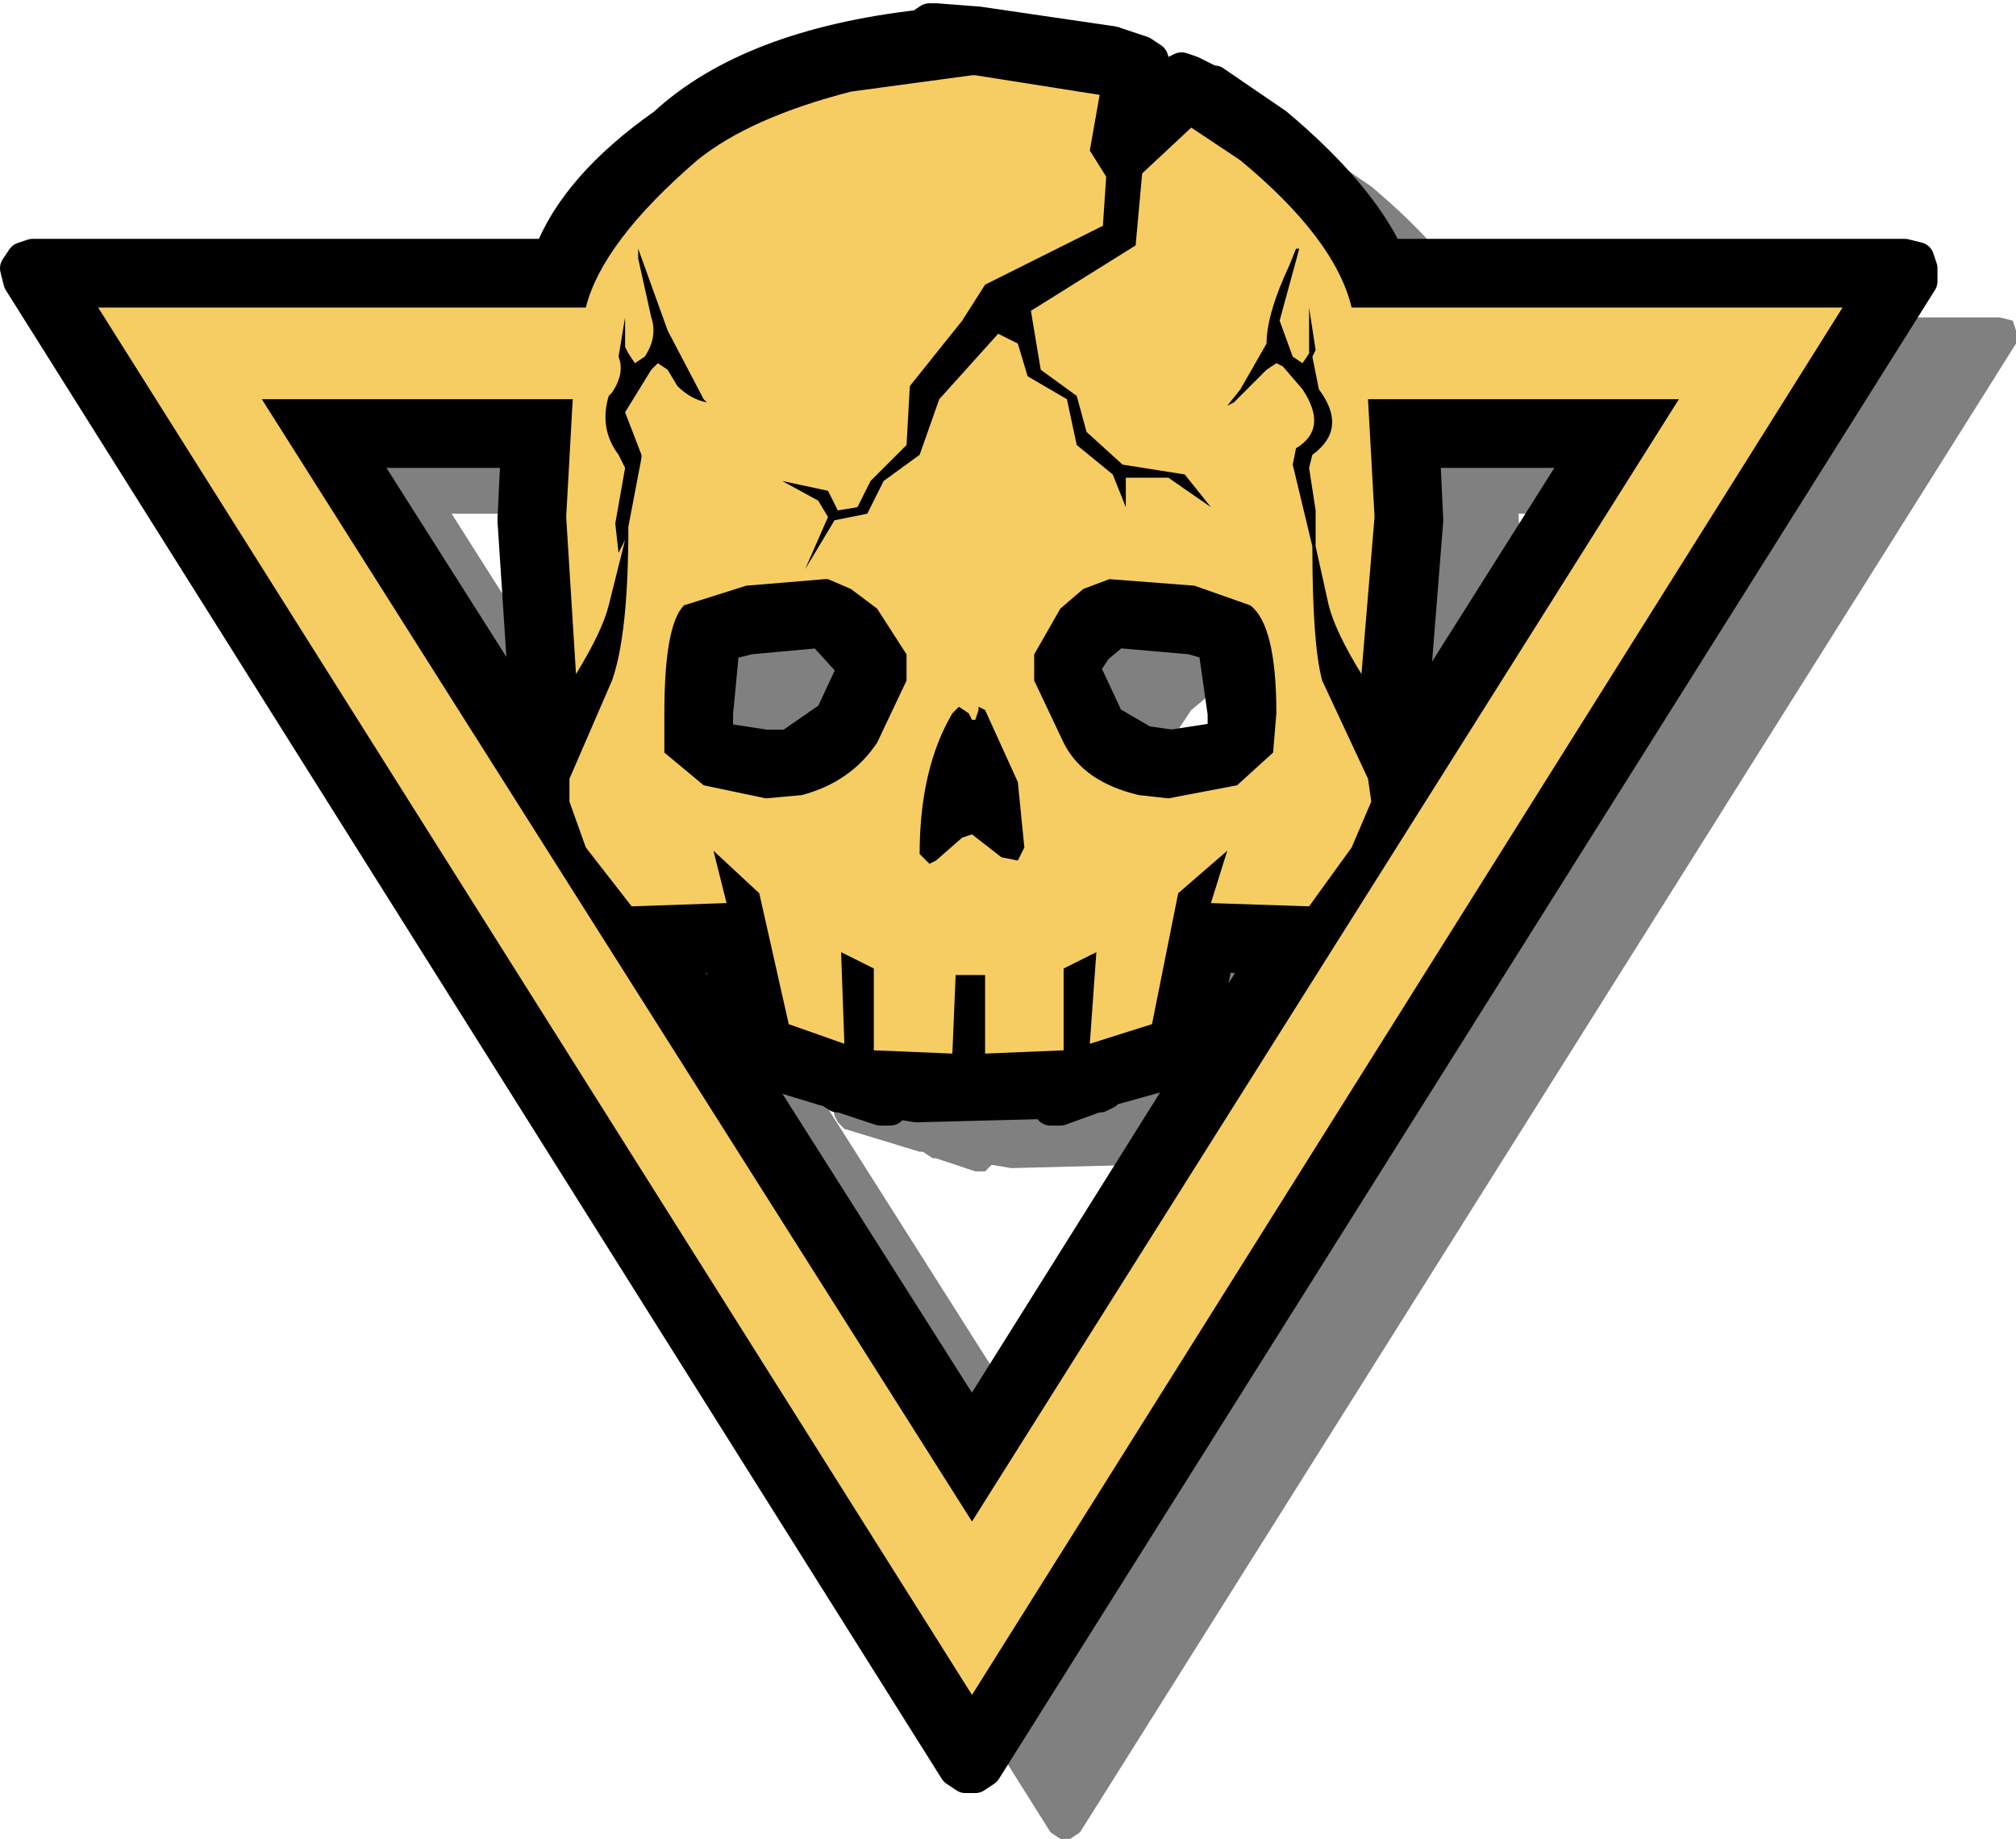
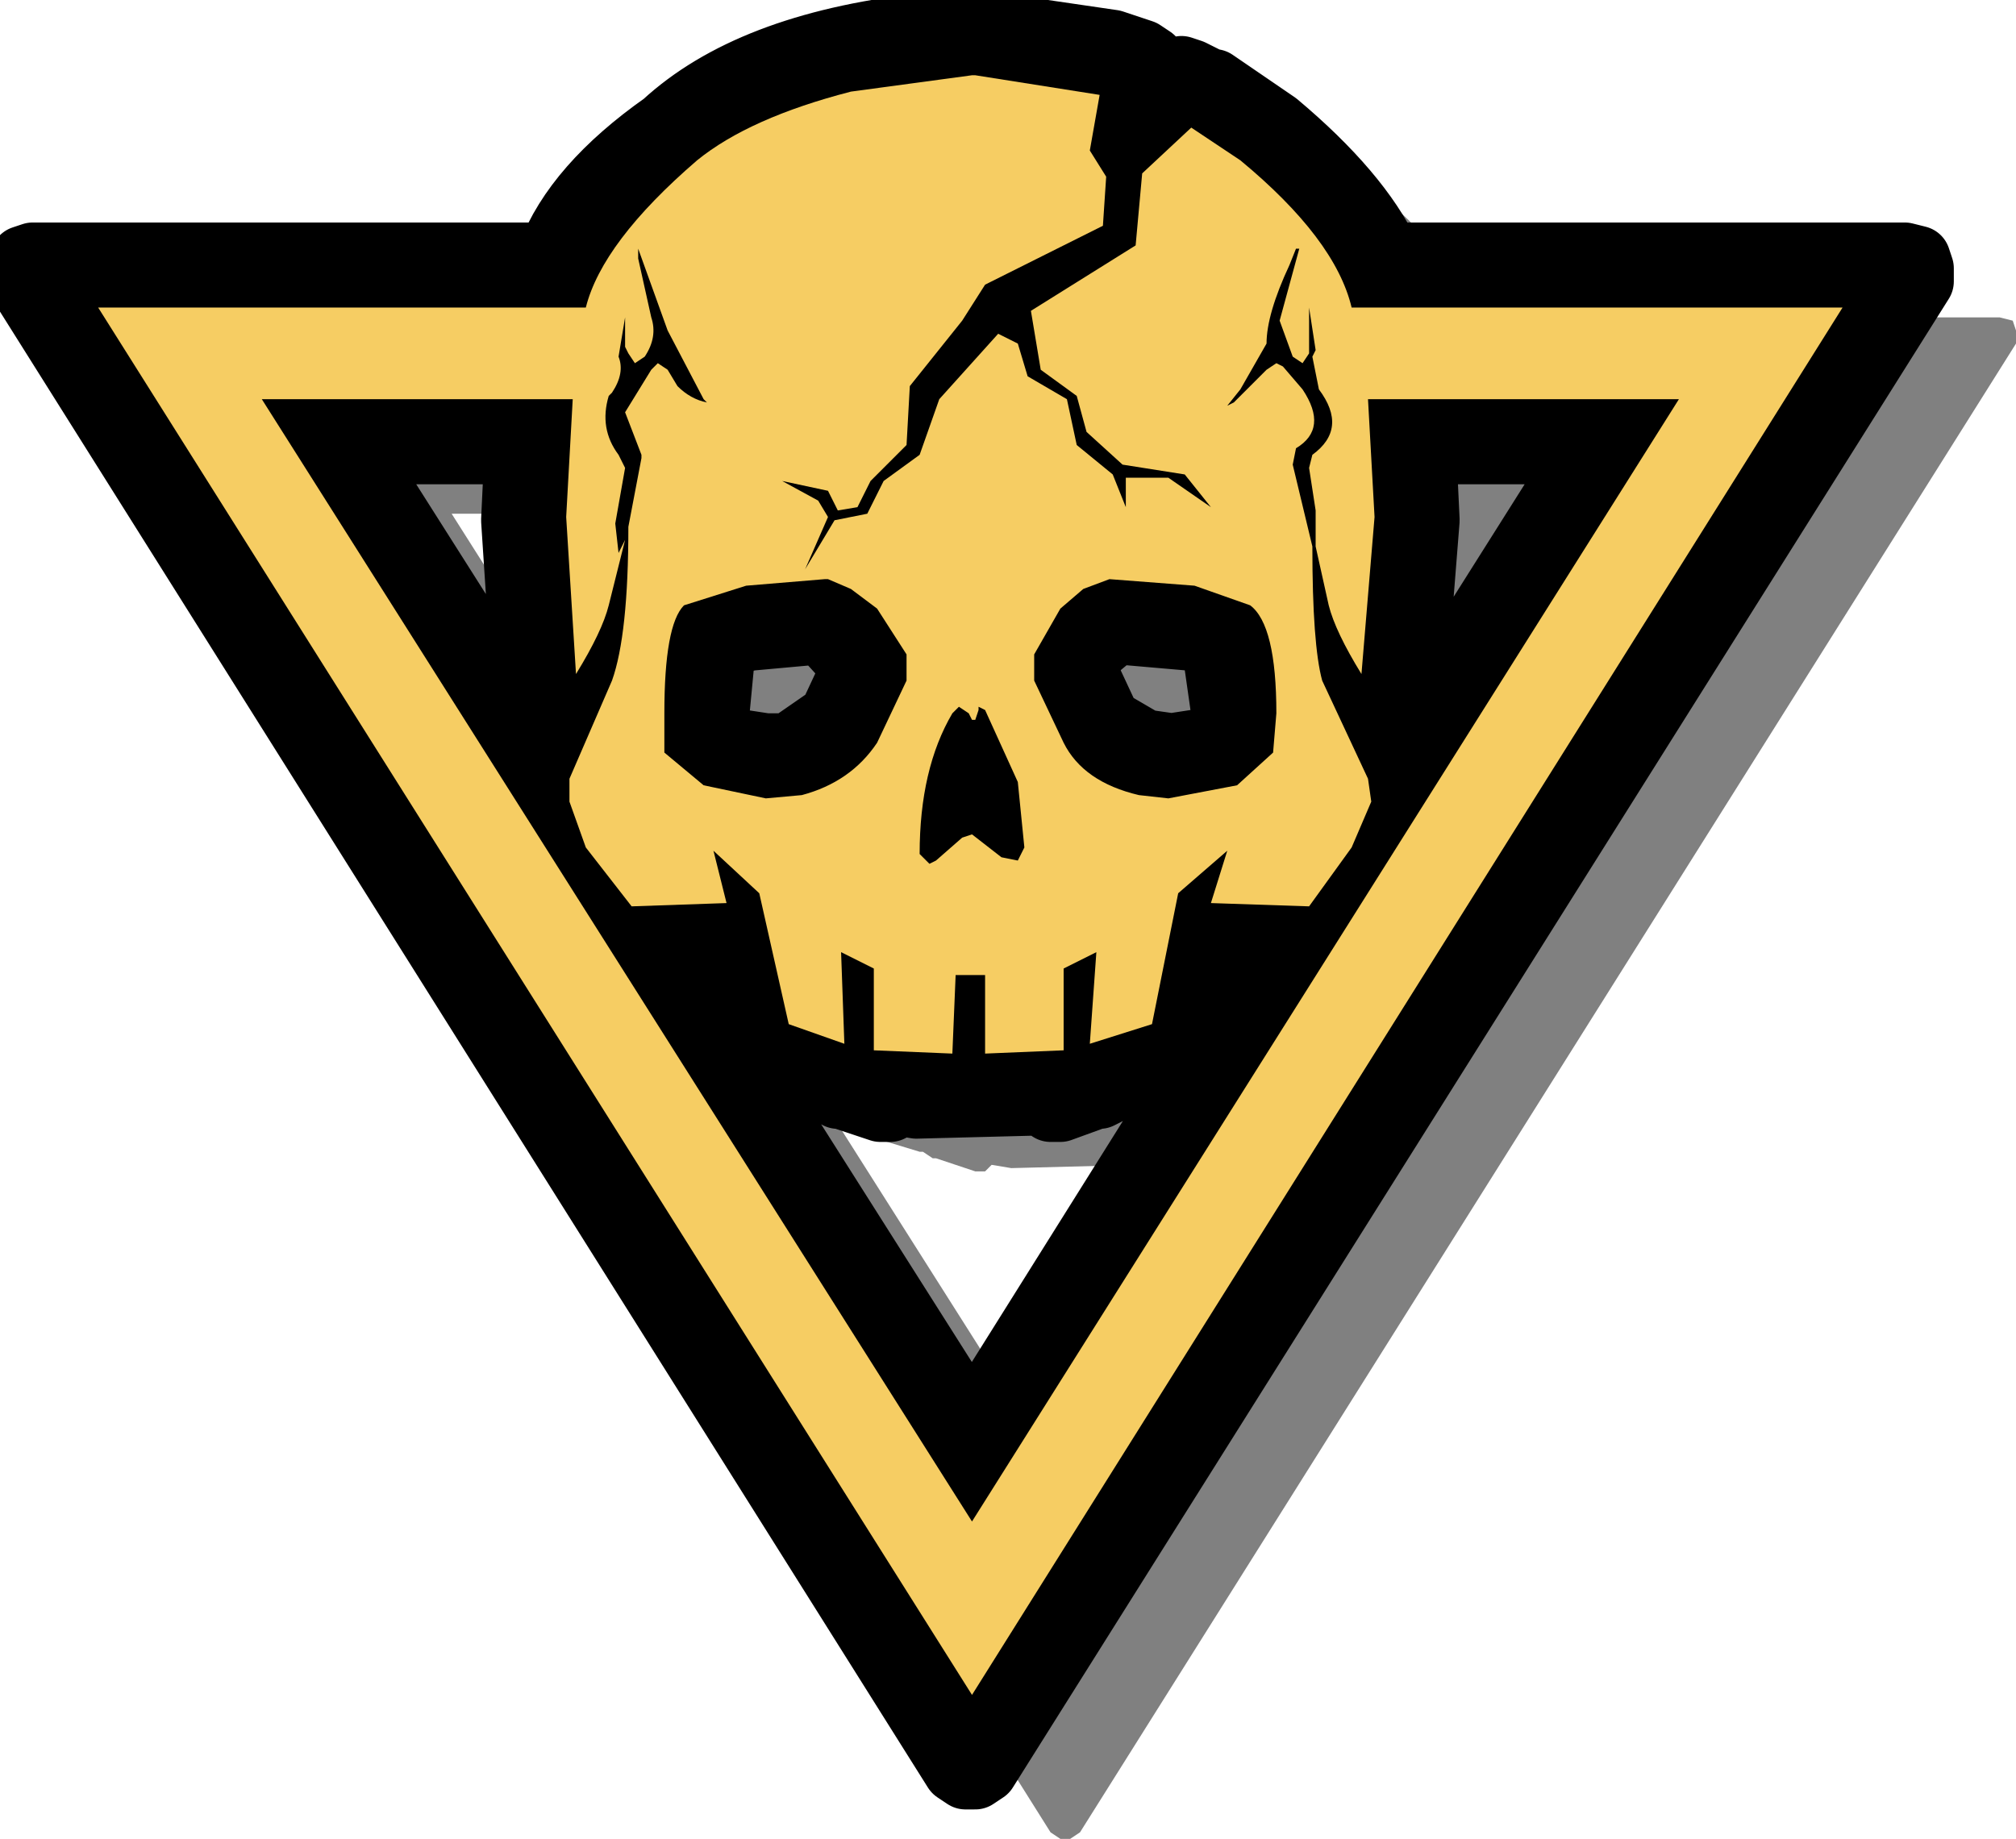
<svg xmlns="http://www.w3.org/2000/svg" xmlns:xlink="http://www.w3.org/1999/xlink" height="28.1px" width="30.8px">
  <g transform="matrix(1.0, 0.0, 0.0, 1.0, 15.55, 14.2)">
    <use height="28.1" transform="matrix(1.0, 0.0, 0.0, 1.0, -15.55, -14.2)" width="30.8" xlink:href="#shape0" />
  </g>
  <defs>
    <g id="shape0" transform="matrix(1.0, 0.0, 0.0, 1.0, 15.55, 14.2)">
      <path d="M-2.65 -3.5 L-3.05 -3.4 -3.15 -2.35 -3.15 -2.05 -3.0 -1.95 -3.05 -1.95 -2.4 -1.85 -2.05 -1.85 -1.4 -2.3 -1.05 -3.05 -1.55 -3.6 -2.65 -3.5 M-6.2 -6.35 L-8.65 -6.35 -6.05 -2.25 -6.25 -5.3 -6.2 -6.35 M-3.1 1.35 L-3.75 1.4 0.75 8.5 5.2 1.4 4.5 1.35 4.2 2.85 4.15 2.95 4.05 3.0 3.75 3.15 2.85 3.4 2.8 3.45 2.7 3.5 2.65 3.5 2.1 3.7 1.95 3.7 1.85 3.6 -0.1 3.65 -0.4 3.6 -0.5 3.7 -0.65 3.7 -1.25 3.5 -1.3 3.5 -1.45 3.4 -1.5 3.4 -2.65 3.05 -2.75 2.95 -2.8 2.85 -3.1 1.35 M3.8 -1.85 L4.45 -1.95 4.5 -1.95 4.6 -2.05 4.6 -2.35 4.45 -3.4 4.1 -3.5 2.95 -3.6 2.65 -3.35 2.45 -3.05 2.8 -2.3 2.8 -2.25 Q3.1 -1.9 3.4 -1.9 L3.45 -1.9 3.8 -1.85 M10.1 -6.35 L7.65 -6.35 7.7 -5.3 7.45 -2.15 10.1 -6.35 M-3.95 -11.35 Q-2.65 -12.55 -0.05 -12.85 L0.1 -12.95 0.2 -12.95 0.85 -12.9 2.9 -12.6 3.35 -12.45 3.5 -12.35 3.55 -12.2 3.5 -11.8 3.85 -12.15 3.95 -12.2 4.1 -12.15 4.4 -12.0 4.45 -12.0 5.4 -11.35 Q6.65 -10.3 7.1 -9.35 L15.0 -9.35 15.2 -9.3 15.25 -9.15 15.25 -8.95 0.95 13.8 0.8 13.9 0.65 13.9 0.5 13.8 -13.8 -8.95 -13.85 -9.15 -13.75 -9.3 -13.6 -9.35 -5.7 -9.35 Q-5.3 -10.4 -3.95 -11.35" fill="#000000" fill-opacity="0.498" fill-rule="evenodd" stroke="none" />
      <path d="M-4.55 0.4 L-5.2 0.45 -0.7 7.55 3.75 0.45 3.05 0.4 2.75 1.9 2.7 2.0 2.6 2.05 2.3 2.2 1.4 2.45 1.35 2.5 1.25 2.55 1.2 2.55 0.65 2.75 0.5 2.75 0.4 2.65 -1.55 2.7 -1.85 2.65 -1.95 2.75 -2.1 2.75 -2.7 2.55 -2.75 2.55 -2.9 2.45 -2.95 2.45 -4.1 2.1 -4.2 2.0 -4.25 1.9 -4.55 0.4 M-0.7 -2.65 L-0.9 -1.95 -0.7 -2.0 -0.6 -1.95 -0.6 -2.15 -0.65 -2.65 -0.7 -2.65 M-0.7 -3.2 L-0.65 -3.2 -0.6 -3.35 -0.6 -3.4 -0.5 -3.35 0.0 -2.25 0.1 -1.25 0.0 -1.05 -0.25 -1.1 -0.7 -1.45 -0.85 -1.4 -1.25 -1.05 -1.35 -1.0 -1.5 -1.15 Q-1.5 -2.45 -1.0 -3.3 L-0.9 -3.4 -0.75 -3.3 -0.7 -3.2 M-3.85 -2.0 L-4.8 -2.2 -5.4 -2.7 -5.4 -3.3 Q-5.4 -4.65 -5.1 -4.95 L-4.15 -5.25 -2.95 -5.35 -2.9 -5.35 -2.55 -5.2 -2.15 -4.9 -1.7 -4.2 -1.7 -3.8 -2.15 -2.85 Q-2.55 -2.25 -3.3 -2.05 L-3.85 -2.0 M-4.1 -4.45 L-4.5 -4.35 -4.6 -3.3 -4.6 -3.0 -4.45 -2.9 -4.5 -2.9 -3.85 -2.8 -3.5 -2.8 -2.85 -3.25 -2.5 -4.0 -3.0 -4.55 -4.1 -4.45 M-7.65 -7.3 L-10.1 -7.3 -7.5 -3.2 -7.7 -6.25 -7.65 -7.3 M2.35 -2.8 L3.0 -2.9 3.05 -2.9 3.15 -3.0 3.15 -3.3 3.0 -4.35 2.65 -4.45 1.5 -4.55 1.2 -4.3 1.0 -4.0 1.35 -3.25 1.35 -3.2 1.95 -2.85 2.0 -2.85 2.35 -2.8 M2.3 -2.0 L1.85 -2.05 Q1.0 -2.25 0.7 -2.85 L0.25 -3.8 0.25 -4.2 0.65 -4.9 1.0 -5.2 1.4 -5.35 2.7 -5.25 3.55 -4.95 Q3.95 -4.65 3.95 -3.3 L3.9 -2.7 3.35 -2.2 2.3 -2.0 M8.65 -7.3 L6.2 -7.3 6.25 -6.25 6.0 -3.1 8.65 -7.3 M-0.7 -13.05 L-2.55 -12.8 Q-4.1 -12.4 -4.9 -11.75 -6.35 -10.5 -6.6 -9.5 L-14.05 -9.5 -0.7 11.7 12.6 -9.5 5.1 -9.5 Q4.85 -10.55 3.4 -11.75 L2.65 -12.25 1.9 -11.55 1.8 -10.45 0.2 -9.45 0.35 -8.55 0.9 -8.15 1.05 -7.6 1.6 -7.1 2.55 -6.95 2.95 -6.45 2.3 -6.9 1.65 -6.9 1.65 -6.45 1.45 -6.95 0.9 -7.4 0.75 -8.1 0.15 -8.45 0.0 -8.95 -0.3 -9.1 -1.2 -8.1 -1.5 -7.25 -2.05 -6.85 -2.3 -6.35 -2.8 -6.25 -3.25 -5.5 -2.9 -6.3 -3.05 -6.55 -3.6 -6.85 -2.9 -6.7 -2.75 -6.4 -2.45 -6.45 -2.25 -6.85 -1.7 -7.4 -1.65 -8.3 -0.85 -9.3 -0.5 -9.85 1.3 -10.75 1.35 -11.5 1.1 -11.9 1.25 -12.75 -0.65 -13.05 -0.7 -13.05 M3.2 -8.0 L3.4 -8.25 3.8 -8.95 Q3.8 -9.4 4.15 -10.15 L4.25 -10.4 4.3 -10.4 4.0 -9.3 4.2 -8.75 4.35 -8.65 4.45 -8.8 4.45 -9.5 4.55 -8.85 4.5 -8.75 4.6 -8.25 Q5.05 -7.65 4.5 -7.25 L4.45 -7.05 4.55 -6.4 4.55 -5.85 4.75 -4.95 Q4.85 -4.55 5.25 -3.9 L5.45 -6.3 5.35 -8.1 10.1 -8.1 -0.7 9.05 -11.55 -8.1 -6.8 -8.1 -6.9 -6.3 -6.75 -3.9 Q-6.35 -4.55 -6.25 -4.95 L-6.0 -5.95 -6.1 -5.75 -6.15 -6.2 -6.0 -7.05 -6.1 -7.25 Q-6.4 -7.65 -6.25 -8.15 L-6.2 -8.2 Q-6.0 -8.5 -6.1 -8.75 L-6.0 -9.35 -6.0 -8.9 -5.95 -8.8 -5.85 -8.65 -5.7 -8.75 Q-5.5 -9.05 -5.6 -9.35 L-5.8 -10.25 -5.8 -10.4 -5.35 -9.15 -4.8 -8.1 -4.75 -8.05 Q-5.0 -8.1 -5.2 -8.3 L-5.35 -8.55 -5.5 -8.65 -5.6 -8.55 -6.0 -7.9 -5.75 -7.25 -5.75 -7.2 -5.95 -6.15 Q-5.95 -4.5 -6.2 -3.8 L-6.85 -2.3 -6.85 -1.95 -6.6 -1.25 -5.9 -0.35 -4.45 -0.4 -4.65 -1.2 -3.95 -0.55 -3.5 1.45 -2.65 1.75 -2.7 0.35 -2.2 0.6 -2.2 1.85 -1.0 1.9 -0.95 0.7 -0.5 0.7 -0.5 1.9 0.7 1.85 0.7 0.6 1.2 0.35 1.1 1.75 2.05 1.45 2.45 -0.55 3.2 -1.2 2.95 -0.4 4.45 -0.35 5.1 -1.25 5.4 -1.95 5.35 -2.3 4.65 -3.8 Q4.5 -4.35 4.5 -5.85 L4.2 -7.1 4.25 -7.35 Q4.75 -7.65 4.35 -8.25 L4.05 -8.6 3.95 -8.65 3.8 -8.55 3.3 -8.05 3.2 -8.0 M-5.4 -12.3 Q-4.1 -13.5 -1.5 -13.8 L-1.35 -13.9 -1.25 -13.9 -0.6 -13.85 1.45 -13.55 1.9 -13.4 2.05 -13.3 2.1 -13.15 2.05 -12.75 2.4 -13.1 2.5 -13.15 2.65 -13.1 2.95 -12.95 3.0 -12.95 3.95 -12.3 Q5.2 -11.25 5.65 -10.3 L13.55 -10.3 13.75 -10.25 13.8 -10.1 13.8 -9.9 -0.5 12.85 -0.65 12.95 -0.8 12.95 -0.95 12.85 -15.25 -9.9 -15.3 -10.1 -15.2 -10.25 -15.05 -10.3 -7.15 -10.3 Q-6.75 -11.35 -5.4 -12.3" fill="#000000" fill-rule="evenodd" stroke="none" />
-       <path d="M-5.4 -12.3 Q-6.75 -11.35 -7.15 -10.3 L-15.05 -10.3 -15.2 -10.25 -15.3 -10.1 -15.25 -9.9 -0.95 12.85 -0.8 12.95 -0.65 12.95 -0.5 12.85 13.8 -9.9 13.8 -10.1 13.75 -10.25 13.55 -10.3 5.65 -10.3 Q5.2 -11.25 3.95 -12.3 L3.0 -12.95 2.95 -12.95 2.65 -13.1 2.5 -13.15 2.4 -13.1 2.05 -12.75 2.1 -13.15 2.05 -13.3 1.9 -13.4 1.45 -13.55 -0.6 -13.85 -1.25 -13.9 -1.35 -13.9 -1.5 -13.8 Q-4.1 -13.5 -5.4 -12.3 M3.2 -8.0 L3.3 -8.05 3.8 -8.55 3.95 -8.65 4.05 -8.6 4.35 -8.25 Q4.75 -7.65 4.25 -7.35 L4.2 -7.1 4.5 -5.85 Q4.5 -4.35 4.65 -3.8 L5.35 -2.3 5.4 -1.95 5.1 -1.25 4.45 -0.35 2.95 -0.4 3.2 -1.2 2.45 -0.55 2.05 1.45 1.1 1.75 1.2 0.35 0.7 0.6 0.7 1.85 -0.5 1.9 -0.5 0.7 -0.95 0.7 -1.0 1.9 -2.2 1.85 -2.2 0.6 -2.7 0.35 -2.65 1.75 -3.5 1.45 -3.95 -0.55 -4.65 -1.2 -4.45 -0.4 -5.9 -0.35 -6.6 -1.25 -6.85 -1.95 -6.85 -2.3 -6.2 -3.8 Q-5.95 -4.5 -5.95 -6.15 L-5.75 -7.2 -5.75 -7.25 -6.0 -7.9 -5.6 -8.55 -5.5 -8.65 -5.35 -8.55 -5.2 -8.3 Q-5.0 -8.1 -4.75 -8.05 L-4.8 -8.1 -5.35 -9.15 -5.8 -10.4 -5.8 -10.25 -5.6 -9.35 Q-5.5 -9.05 -5.7 -8.75 L-5.85 -8.65 -5.95 -8.8 -6.0 -8.9 -6.0 -9.35 -6.1 -8.75 Q-6.0 -8.5 -6.2 -8.2 L-6.25 -8.15 Q-6.4 -7.65 -6.1 -7.25 L-6.0 -7.05 -6.15 -6.2 -6.1 -5.75 -6.0 -5.95 -6.25 -4.95 Q-6.35 -4.55 -6.75 -3.9 L-6.9 -6.3 -6.8 -8.1 -11.55 -8.1 -0.7 9.05 10.1 -8.1 5.35 -8.1 5.45 -6.3 5.25 -3.9 Q4.85 -4.55 4.75 -4.95 L4.55 -5.85 4.55 -6.4 4.45 -7.05 4.5 -7.25 Q5.05 -7.65 4.6 -8.25 L4.5 -8.75 4.55 -8.85 4.45 -9.5 4.45 -8.8 4.35 -8.65 4.2 -8.75 4.0 -9.3 4.3 -10.4 4.25 -10.4 4.15 -10.15 Q3.8 -9.4 3.8 -8.95 L3.4 -8.25 3.2 -8.0 M-0.7 -13.05 L-0.65 -13.05 1.25 -12.75 1.1 -11.9 1.35 -11.5 1.3 -10.75 -0.5 -9.85 -0.85 -9.3 -1.65 -8.3 -1.7 -7.4 -2.25 -6.85 -2.45 -6.45 -2.75 -6.4 -2.9 -6.7 -3.6 -6.85 -3.05 -6.55 -2.9 -6.3 -3.25 -5.5 -2.8 -6.25 -2.3 -6.35 -2.05 -6.85 -1.5 -7.25 -1.2 -8.1 -0.3 -9.1 0.0 -8.95 0.15 -8.45 0.75 -8.1 0.9 -7.4 1.45 -6.95 1.65 -6.45 1.65 -6.9 2.3 -6.9 2.95 -6.45 2.55 -6.95 1.6 -7.1 1.05 -7.6 0.9 -8.15 0.35 -8.55 0.2 -9.45 1.8 -10.45 1.9 -11.55 2.65 -12.25 3.4 -11.75 Q4.85 -10.55 5.1 -9.5 L12.6 -9.5 -0.7 11.7 -14.05 -9.5 -6.6 -9.5 Q-6.35 -10.5 -4.9 -11.75 -4.1 -12.4 -2.55 -12.8 L-0.7 -13.05 M8.65 -7.3 L6.0 -3.1 6.25 -6.25 6.2 -7.3 8.65 -7.3 M2.3 -2.0 L3.35 -2.2 3.9 -2.7 3.95 -3.3 Q3.95 -4.65 3.55 -4.95 L2.7 -5.25 1.4 -5.35 1.0 -5.2 0.65 -4.9 0.25 -4.2 0.25 -3.8 0.7 -2.85 Q1.0 -2.25 1.85 -2.05 L2.3 -2.0 M2.35 -2.8 L2.0 -2.85 1.95 -2.85 1.35 -3.2 1.35 -3.25 1.0 -4.0 1.2 -4.3 1.5 -4.55 2.65 -4.45 3.0 -4.35 3.15 -3.3 3.15 -3.0 3.05 -2.9 3.0 -2.9 2.35 -2.8 M-7.65 -7.3 L-7.7 -6.25 -7.5 -3.2 -10.1 -7.3 -7.65 -7.3 M-4.1 -4.45 L-3.0 -4.55 -2.5 -4.0 -2.85 -3.25 -3.5 -2.8 -3.85 -2.8 -4.5 -2.9 -4.45 -2.9 -4.6 -3.0 -4.6 -3.3 -4.5 -4.35 -4.1 -4.45 M-3.85 -2.0 L-3.3 -2.05 Q-2.55 -2.25 -2.15 -2.85 L-1.7 -3.8 -1.7 -4.2 -2.15 -4.9 -2.55 -5.2 -2.9 -5.35 -2.95 -5.35 -4.15 -5.25 -5.1 -4.95 Q-5.4 -4.65 -5.4 -3.3 L-5.4 -2.7 -4.8 -2.2 -3.85 -2.0 M-0.7 -3.2 L-0.75 -3.3 -0.9 -3.4 -1.0 -3.3 Q-1.5 -2.45 -1.5 -1.15 L-1.35 -1.0 -1.25 -1.05 -0.85 -1.4 -0.7 -1.45 -0.25 -1.1 0.0 -1.05 0.1 -1.25 0.0 -2.25 -0.5 -3.35 -0.6 -3.4 -0.6 -3.35 -0.65 -3.2 -0.7 -3.2 M-0.7 -2.65 L-0.65 -2.65 -0.6 -2.15 -0.6 -1.95 -0.7 -2.0 -0.9 -1.95 -0.7 -2.65 M-4.55 0.4 L-4.25 1.9 -4.2 2.0 -4.1 2.1 -2.95 2.45 -2.9 2.45 -2.75 2.55 -2.7 2.55 -2.1 2.75 -1.95 2.75 -1.85 2.65 -1.55 2.7 0.4 2.65 0.5 2.75 0.65 2.75 1.2 2.55 1.25 2.55 1.35 2.5 1.4 2.45 2.3 2.2 2.6 2.05 2.7 2.0 2.75 1.9 3.05 0.4 3.75 0.45 -0.7 7.55 -5.2 0.45 -4.55 0.4 Z" fill="none" stroke="#000000" stroke-linecap="round" stroke-linejoin="round" stroke-width="0.5" />
+       <path d="M-5.4 -12.3 Q-6.75 -11.35 -7.15 -10.3 L-15.05 -10.3 -15.2 -10.25 -15.3 -10.1 -15.25 -9.9 -0.95 12.85 -0.8 12.95 -0.65 12.95 -0.5 12.85 13.8 -9.9 13.8 -10.1 13.75 -10.25 13.55 -10.3 5.65 -10.3 Q5.2 -11.25 3.95 -12.3 L3.0 -12.95 2.95 -12.95 2.65 -13.1 2.5 -13.15 2.4 -13.1 2.05 -12.75 2.1 -13.15 2.05 -13.3 1.9 -13.4 1.45 -13.55 -0.6 -13.85 -1.25 -13.9 -1.35 -13.9 -1.5 -13.8 Q-4.1 -13.5 -5.4 -12.3 M3.2 -8.0 L3.3 -8.05 3.8 -8.55 3.95 -8.65 4.05 -8.6 4.35 -8.25 Q4.75 -7.65 4.25 -7.35 L4.2 -7.1 4.5 -5.85 Q4.5 -4.35 4.65 -3.8 L5.35 -2.3 5.4 -1.95 5.1 -1.25 4.45 -0.35 2.95 -0.4 3.2 -1.2 2.45 -0.55 2.05 1.45 1.1 1.75 1.2 0.35 0.7 0.6 0.7 1.85 -0.5 1.9 -0.5 0.7 -0.95 0.7 -1.0 1.9 -2.2 1.85 -2.2 0.6 -2.7 0.35 -2.65 1.75 -3.5 1.45 -3.95 -0.55 -4.65 -1.2 -4.45 -0.4 -5.9 -0.35 -6.6 -1.25 -6.85 -1.95 -6.85 -2.3 -6.2 -3.8 Q-5.95 -4.5 -5.95 -6.15 L-5.75 -7.2 -5.75 -7.25 -6.0 -7.9 -5.6 -8.55 -5.5 -8.65 -5.35 -8.55 -5.2 -8.3 Q-5.0 -8.1 -4.75 -8.05 L-4.8 -8.1 -5.35 -9.15 -5.8 -10.4 -5.8 -10.25 -5.6 -9.35 Q-5.5 -9.05 -5.7 -8.75 L-5.85 -8.65 -5.95 -8.8 -6.0 -8.9 -6.0 -9.35 -6.1 -8.75 Q-6.0 -8.5 -6.2 -8.2 L-6.25 -8.15 Q-6.4 -7.65 -6.1 -7.25 L-6.0 -7.05 -6.15 -6.2 -6.1 -5.75 -6.0 -5.95 -6.25 -4.95 Q-6.35 -4.55 -6.75 -3.9 L-6.9 -6.3 -6.8 -8.1 -11.55 -8.1 -0.7 9.05 10.1 -8.1 5.35 -8.1 5.45 -6.3 5.25 -3.9 Q4.85 -4.55 4.75 -4.95 L4.55 -5.85 4.55 -6.4 4.45 -7.05 4.5 -7.25 Q5.05 -7.65 4.6 -8.25 L4.5 -8.75 4.55 -8.85 4.45 -9.5 4.45 -8.8 4.35 -8.65 4.2 -8.75 4.0 -9.3 4.3 -10.4 4.25 -10.4 4.15 -10.15 Q3.8 -9.4 3.8 -8.95 L3.4 -8.25 3.2 -8.0 M-0.7 -13.05 L-0.65 -13.05 1.25 -12.75 1.1 -11.9 1.35 -11.5 1.3 -10.75 -0.5 -9.85 -0.85 -9.3 -1.65 -8.3 -1.7 -7.4 -2.25 -6.85 -2.45 -6.45 -2.75 -6.4 -2.9 -6.7 -3.6 -6.85 -3.05 -6.55 -2.9 -6.3 -3.25 -5.5 -2.8 -6.25 -2.3 -6.35 -2.05 -6.85 -1.5 -7.25 -1.2 -8.1 -0.3 -9.1 0.0 -8.95 0.15 -8.45 0.75 -8.1 0.9 -7.4 1.45 -6.95 1.65 -6.45 1.65 -6.9 2.3 -6.9 2.95 -6.45 2.55 -6.95 1.6 -7.1 1.05 -7.6 0.9 -8.15 0.35 -8.55 0.2 -9.45 1.8 -10.45 1.9 -11.55 2.65 -12.25 3.4 -11.75 Q4.85 -10.55 5.1 -9.5 L12.6 -9.5 -0.7 11.7 -14.05 -9.5 -6.6 -9.5 Q-6.35 -10.5 -4.9 -11.75 -4.1 -12.4 -2.55 -12.8 L-0.7 -13.05 M8.65 -7.3 L6.0 -3.1 6.25 -6.25 6.2 -7.3 8.65 -7.3 M2.3 -2.0 L3.35 -2.2 3.9 -2.7 3.95 -3.3 Q3.95 -4.65 3.55 -4.95 L2.7 -5.25 1.4 -5.35 1.0 -5.2 0.65 -4.9 0.25 -4.2 0.25 -3.8 0.7 -2.85 Q1.0 -2.25 1.85 -2.05 L2.3 -2.0 M2.35 -2.8 L2.0 -2.85 1.95 -2.85 1.35 -3.2 1.35 -3.25 1.0 -4.0 1.2 -4.3 1.5 -4.55 2.65 -4.45 3.0 -4.35 3.15 -3.3 3.15 -3.0 3.05 -2.9 3.0 -2.9 2.35 -2.8 M-7.65 -7.3 L-7.7 -6.25 -7.5 -3.2 -10.1 -7.3 -7.65 -7.3 M-4.1 -4.45 L-3.0 -4.55 -2.5 -4.0 -2.85 -3.25 -3.5 -2.8 -3.85 -2.8 -4.5 -2.9 -4.45 -2.9 -4.6 -3.0 -4.6 -3.3 -4.5 -4.35 -4.1 -4.45 M-3.85 -2.0 L-3.3 -2.05 Q-2.55 -2.25 -2.15 -2.85 L-1.7 -3.8 -1.7 -4.2 -2.15 -4.9 -2.55 -5.2 -2.9 -5.35 -2.95 -5.35 -4.15 -5.25 -5.1 -4.95 Q-5.4 -4.65 -5.4 -3.3 L-5.4 -2.7 -4.8 -2.2 -3.85 -2.0 M-0.7 -3.2 L-0.75 -3.3 -0.9 -3.4 -1.0 -3.3 Q-1.5 -2.45 -1.5 -1.15 L-1.35 -1.0 -1.25 -1.05 -0.85 -1.4 -0.7 -1.45 -0.25 -1.1 0.0 -1.05 0.1 -1.25 0.0 -2.25 -0.5 -3.35 -0.6 -3.4 -0.6 -3.35 -0.65 -3.2 -0.7 -3.2 M-0.7 -2.65 L-0.65 -2.65 -0.6 -2.15 -0.6 -1.95 -0.7 -2.0 -0.9 -1.95 -0.7 -2.65 M-4.55 0.4 L-4.25 1.9 -4.2 2.0 -4.1 2.1 -2.95 2.45 -2.9 2.45 -2.75 2.55 -2.7 2.55 -2.1 2.75 -1.95 2.75 -1.85 2.65 -1.55 2.7 0.4 2.65 0.5 2.75 0.65 2.75 1.2 2.55 1.25 2.55 1.35 2.5 1.4 2.45 2.3 2.2 2.6 2.05 2.7 2.0 2.75 1.9 3.05 0.4 3.75 0.45 -0.7 7.55 -5.2 0.45 -4.55 0.4 Z" fill="none" stroke="#000000" stroke-linecap="round" stroke-linejoin="round" stroke-width="1.0" />
      <path d="M3.2 -8.0 L3.3 -8.05 3.8 -8.55 3.95 -8.65 4.05 -8.6 4.35 -8.25 Q4.75 -7.65 4.25 -7.35 L4.2 -7.1 4.5 -5.85 Q4.5 -4.35 4.65 -3.8 L5.35 -2.3 5.4 -1.95 5.1 -1.25 4.45 -0.35 2.95 -0.4 3.2 -1.2 2.45 -0.55 2.05 1.45 1.1 1.75 1.2 0.35 0.7 0.6 0.7 1.85 -0.5 1.9 -0.5 0.7 -0.95 0.7 -1.0 1.9 -2.2 1.85 -2.2 0.6 -2.7 0.35 -2.65 1.75 -3.5 1.45 -3.95 -0.55 -4.65 -1.2 -4.45 -0.4 -5.9 -0.35 -6.6 -1.25 -6.85 -1.95 -6.85 -2.3 -6.2 -3.8 Q-5.95 -4.5 -5.95 -6.15 L-5.75 -7.2 -5.75 -7.25 -6.0 -7.9 -5.6 -8.55 -5.5 -8.65 -5.35 -8.55 -5.2 -8.3 Q-5.0 -8.1 -4.75 -8.05 L-4.8 -8.1 -5.35 -9.15 -5.8 -10.4 -5.8 -10.25 -5.6 -9.35 Q-5.5 -9.05 -5.7 -8.75 L-5.85 -8.65 -5.95 -8.8 -6.0 -8.9 -6.0 -9.35 -6.1 -8.75 Q-6.0 -8.5 -6.2 -8.2 L-6.25 -8.15 Q-6.4 -7.65 -6.1 -7.25 L-6.0 -7.05 -6.15 -6.2 -6.1 -5.75 -6.0 -5.95 -6.25 -4.95 Q-6.35 -4.55 -6.75 -3.9 L-6.9 -6.3 -6.8 -8.1 -11.55 -8.1 -0.7 9.05 10.1 -8.1 5.35 -8.1 5.45 -6.3 5.25 -3.9 Q4.85 -4.55 4.75 -4.95 L4.55 -5.85 4.55 -6.4 4.45 -7.05 4.5 -7.25 Q5.05 -7.65 4.6 -8.25 L4.5 -8.75 4.55 -8.85 4.45 -9.5 4.45 -8.8 4.35 -8.65 4.2 -8.75 4.0 -9.3 4.3 -10.4 4.25 -10.4 4.15 -10.15 Q3.8 -9.4 3.8 -8.95 L3.4 -8.25 3.2 -8.0 M-0.7 -13.05 L-0.65 -13.05 1.25 -12.75 1.1 -11.9 1.35 -11.5 1.3 -10.75 -0.5 -9.85 -0.85 -9.3 -1.65 -8.3 -1.7 -7.4 -2.25 -6.85 -2.45 -6.45 -2.75 -6.4 -2.9 -6.7 -3.6 -6.85 -3.05 -6.55 -2.9 -6.3 -3.25 -5.5 -2.8 -6.25 -2.3 -6.35 -2.05 -6.85 -1.5 -7.25 -1.2 -8.1 -0.3 -9.1 0.0 -8.95 0.15 -8.45 0.75 -8.1 0.9 -7.4 1.45 -6.95 1.65 -6.45 1.65 -6.9 2.3 -6.9 2.95 -6.45 2.55 -6.95 1.6 -7.1 1.05 -7.6 0.9 -8.15 0.35 -8.55 0.2 -9.45 1.8 -10.45 1.9 -11.55 2.65 -12.25 3.4 -11.75 Q4.85 -10.55 5.1 -9.5 L12.6 -9.5 -0.7 11.7 -14.05 -9.5 -6.6 -9.5 Q-6.35 -10.5 -4.9 -11.75 -4.1 -12.4 -2.55 -12.8 L-0.7 -13.05 M2.3 -2.0 L3.35 -2.2 3.9 -2.7 3.95 -3.3 Q3.95 -4.65 3.55 -4.95 L2.7 -5.25 1.4 -5.35 1.0 -5.2 0.65 -4.9 0.25 -4.2 0.25 -3.8 0.7 -2.85 Q1.0 -2.25 1.85 -2.05 L2.3 -2.0 M-3.85 -2.0 L-3.3 -2.05 Q-2.55 -2.25 -2.15 -2.85 L-1.7 -3.8 -1.7 -4.2 -2.15 -4.9 -2.55 -5.2 -2.9 -5.35 -2.95 -5.35 -4.15 -5.25 -5.1 -4.95 Q-5.4 -4.65 -5.4 -3.3 L-5.4 -2.7 -4.8 -2.2 -3.85 -2.0 M-0.7 -3.2 L-0.75 -3.3 -0.9 -3.4 -1.0 -3.3 Q-1.5 -2.45 -1.5 -1.15 L-1.35 -1.0 -1.25 -1.05 -0.85 -1.4 -0.7 -1.45 -0.25 -1.1 0.0 -1.05 0.1 -1.25 0.0 -2.25 -0.5 -3.35 -0.6 -3.4 -0.6 -3.35 -0.65 -3.2 -0.7 -3.2" fill="#f6cd63" fill-rule="evenodd" stroke="none" />
    </g>
  </defs>
</svg>
